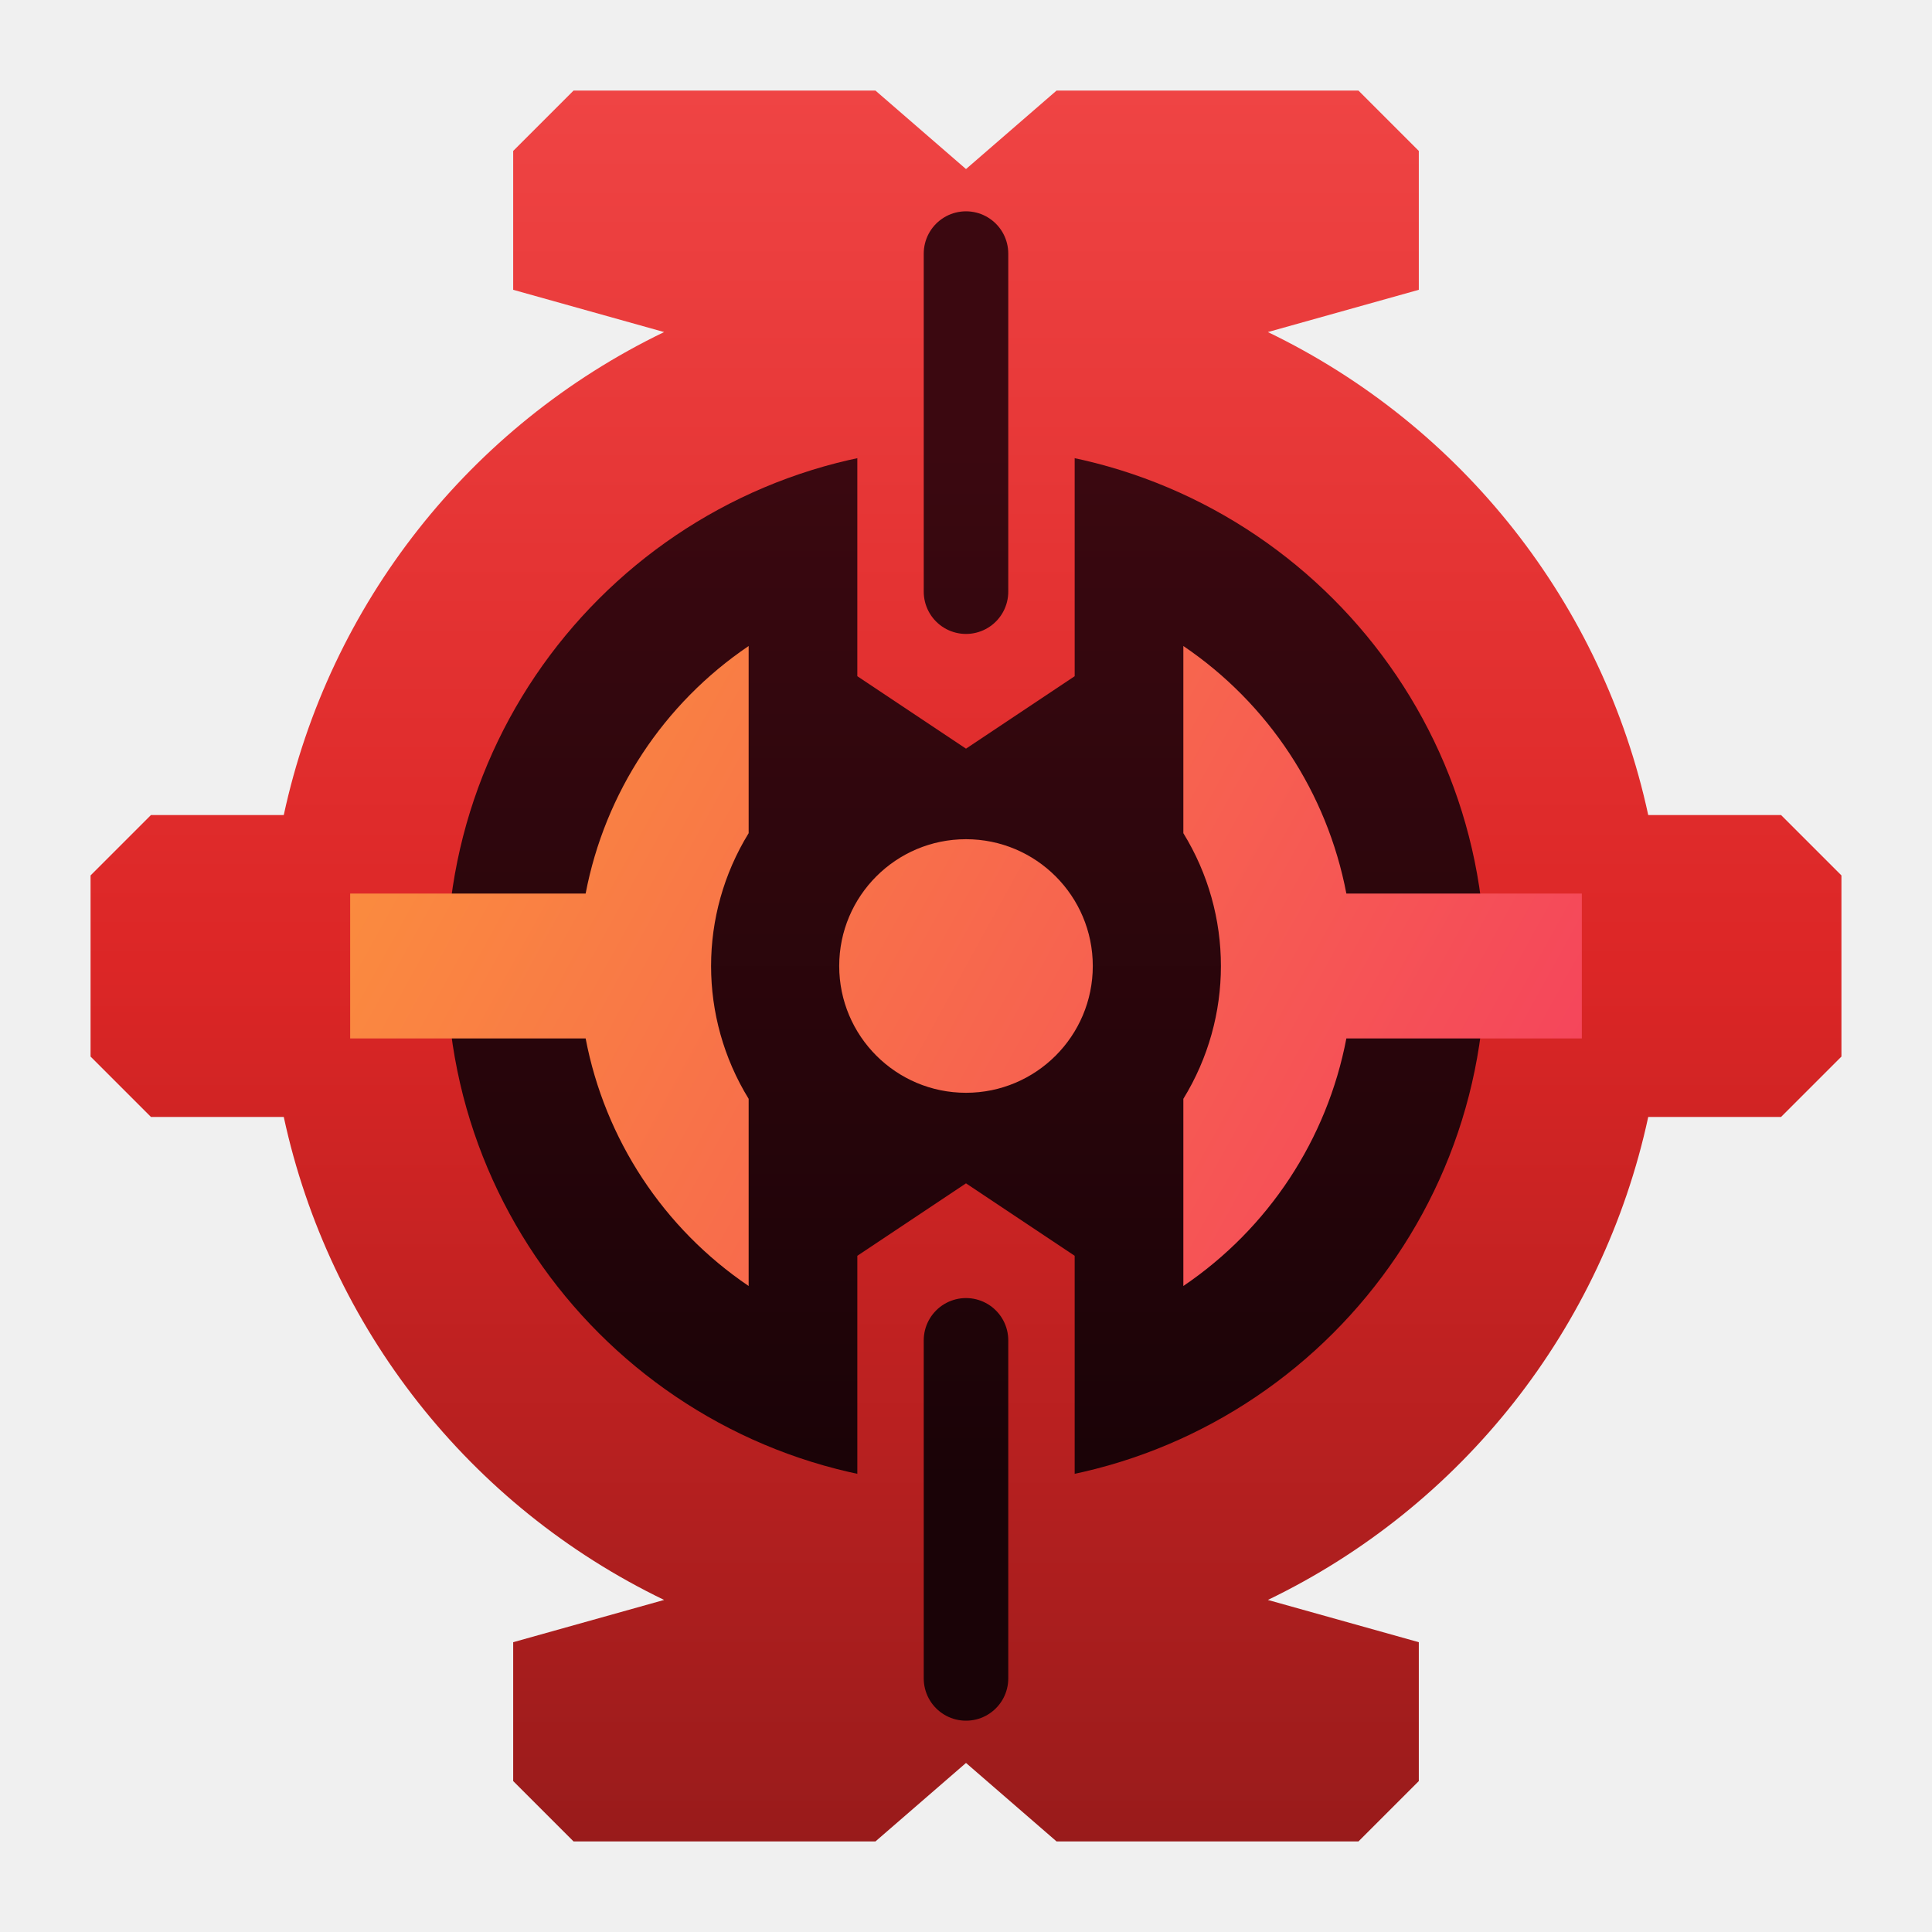
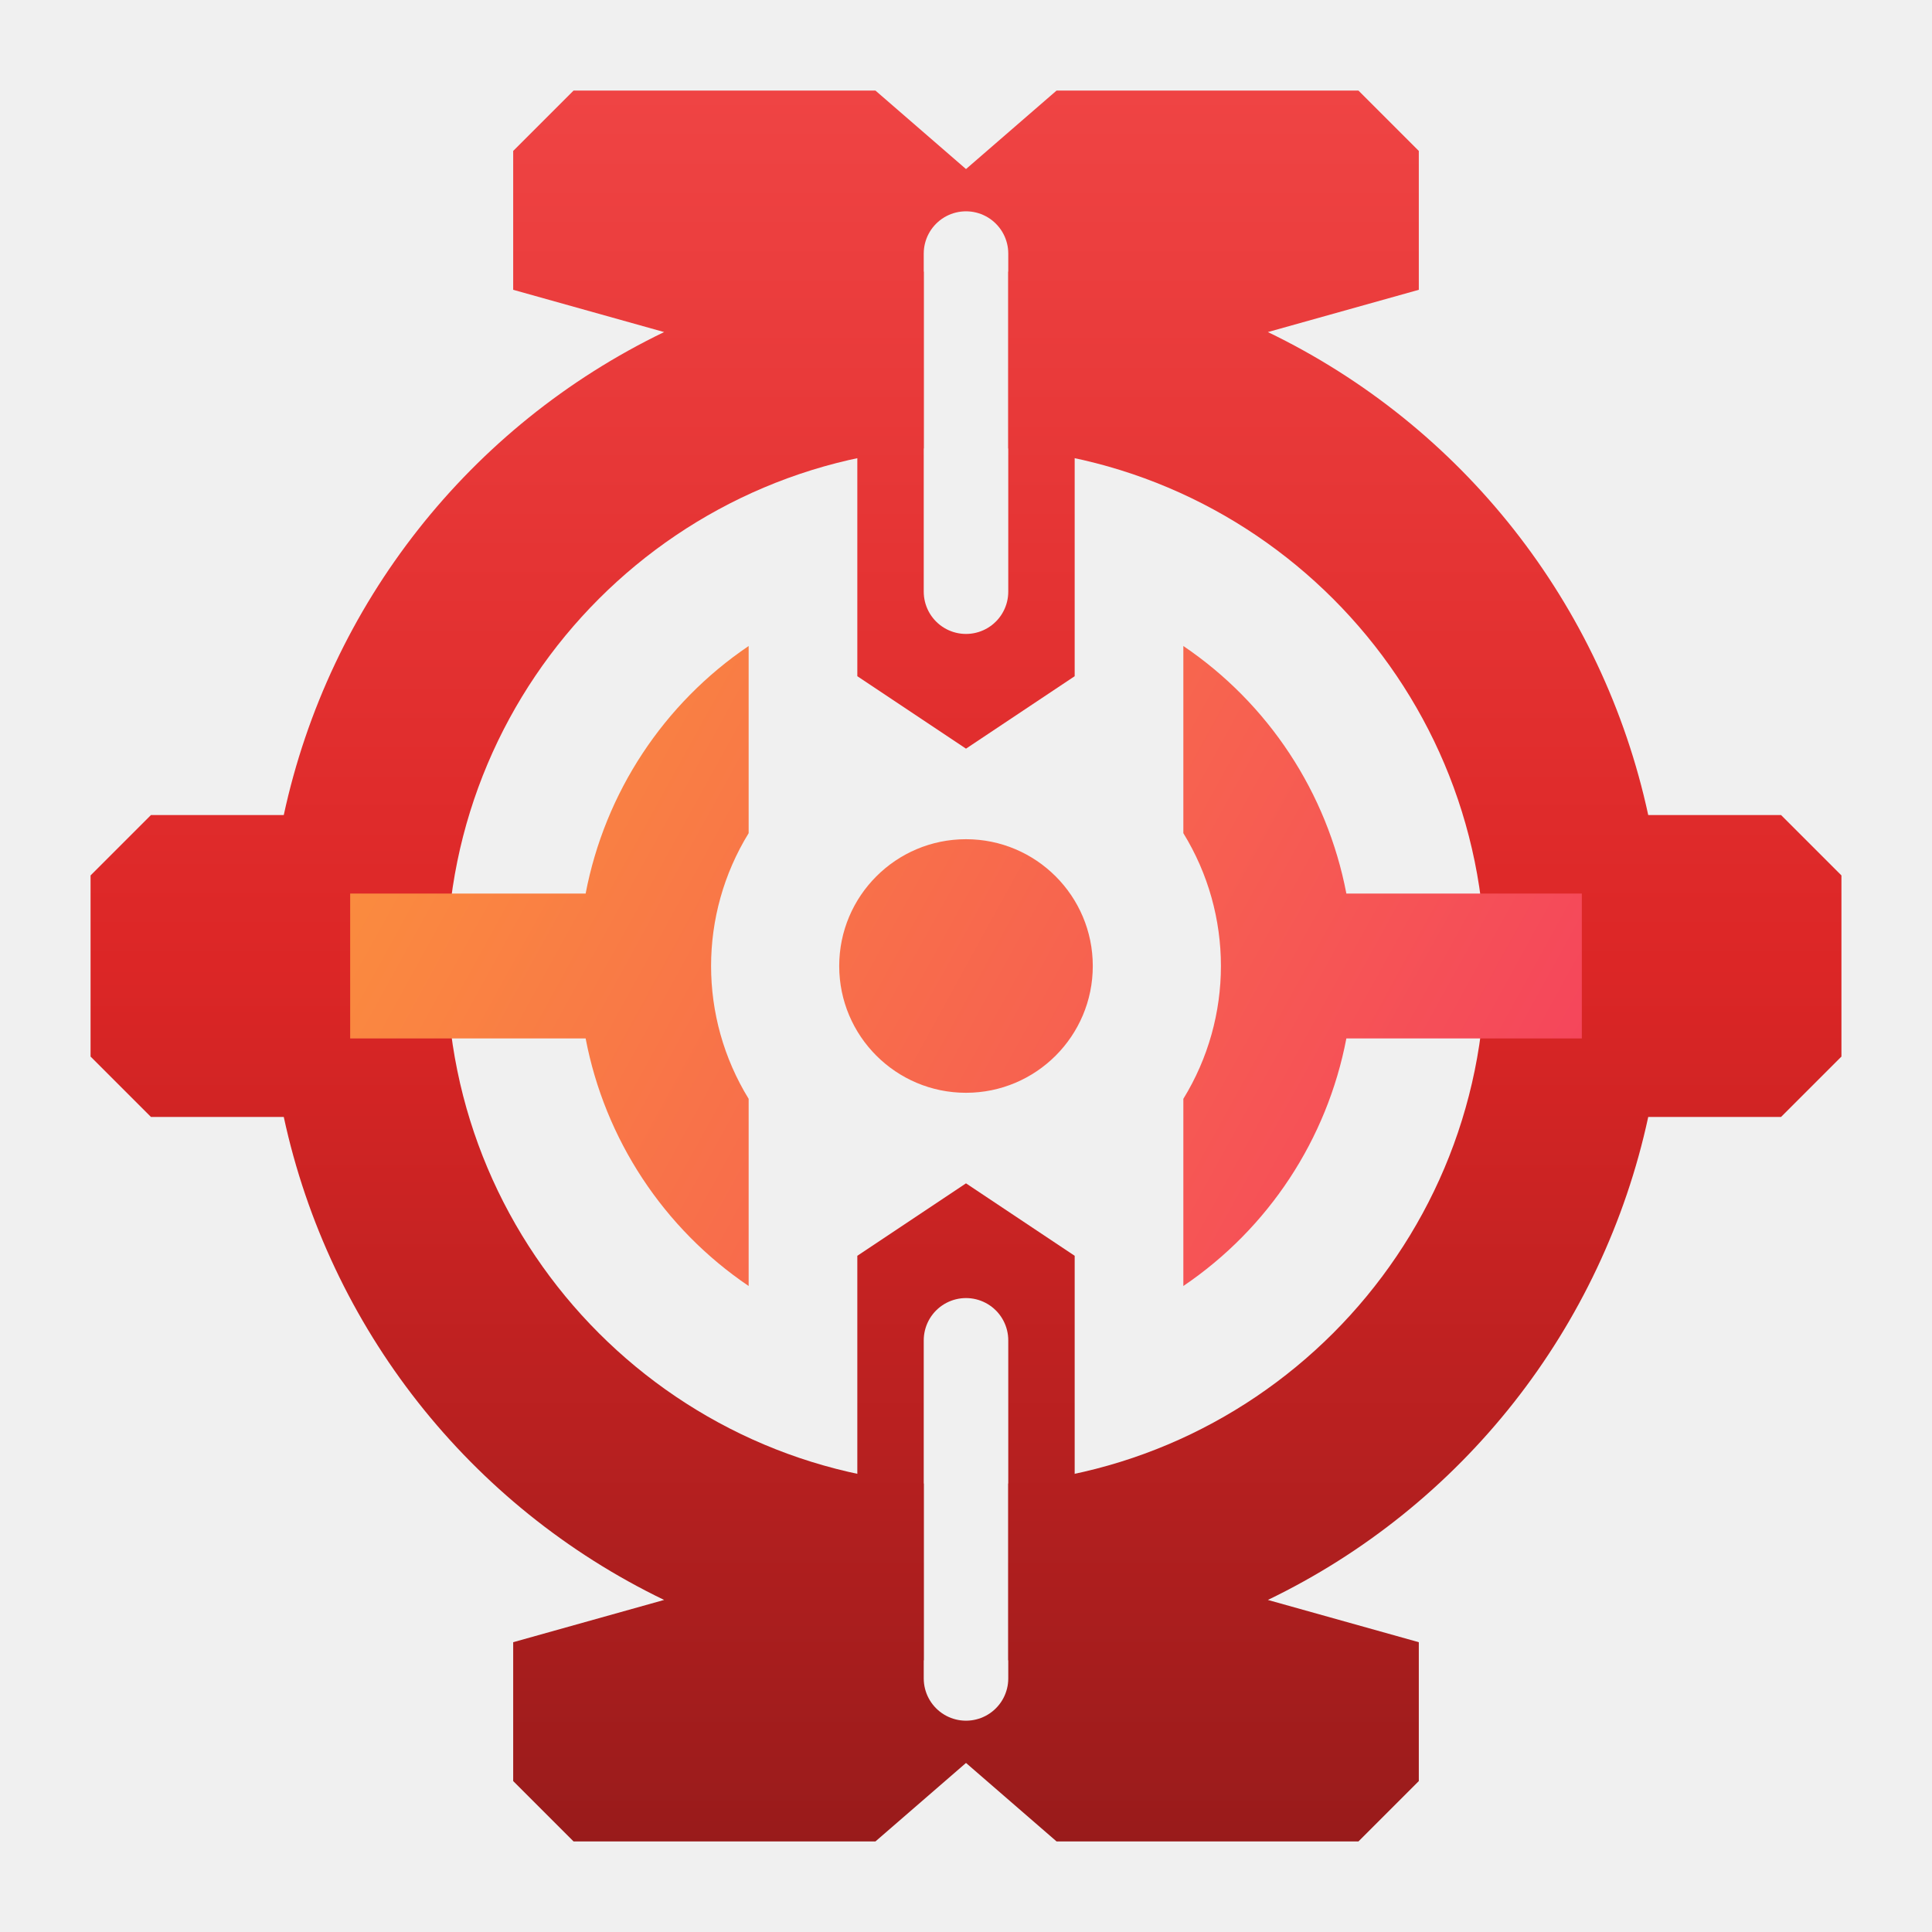
<svg xmlns="http://www.w3.org/2000/svg" viewBox="0 0 32 32" width="32" height="32">
  <defs>
    <linearGradient id="iconBody" x1="16" y1="1.5" x2="16" y2="30.5" gradientUnits="userSpaceOnUse">
      <stop offset="0%" stop-color="#EF4444" />
      <stop offset="50%" stop-color="#DC2626" />
      <stop offset="100%" stop-color="#991B1B" />
    </linearGradient>
-     <linearGradient id="iconVoid" x1="16" y1="7.4" x2="16" y2="24.6" gradientUnits="userSpaceOnUse">
-       <stop offset="0%" stop-color="#3B0810" />
-       <stop offset="100%" stop-color="#1A0307" />
-     </linearGradient>
+     <mask id="iconCutout" maskUnits="userSpaceOnUse" x="0" y="0" width="32" height="32">
+       <rect width="32" height="32" fill="#fff" />
+       <path d="M 16 7.4 A 8.6 8.6 0 1 1 16 24.6 A 8.6 8.6 0 1 1 16 7.4 Z" fill="#000" />
+       <path d="M 16 4.2 L 16 9.8 M 16 22.2 L 16 27.8" stroke="#000" stroke-width="1.4" stroke-linecap="round" />
+     </mask>
+     <mask id="iconSlots" maskUnits="userSpaceOnUse" x="0" y="0" width="32" height="32">
+       <rect width="32" height="32" fill="#fff" />
+       <path d="M 16 4.2 L 16 9.8 M 16 22.2 L 16 27.8" stroke="#000" stroke-width="1.4" stroke-linecap="round" />
+     </mask>
    <linearGradient id="iconAccent" x1="6" y1="10.5" x2="26" y2="21.5" gradientUnits="userSpaceOnUse">
      <stop offset="0%" stop-color="#FB923C" />
      <stop offset="100%" stop-color="#F43F5E" />
    </linearGradient>
  </defs>
-   <path d="M 9.5 1.5 L 14.5 1.5 L 16 2.8 L 17.5 1.5 L 22.5 1.5 L 23.5 2.5 L 23.5 4.8 L 21 5.5 A 11.6 11.6 0 0 1 27.3 13.5 L 29.5 13.5 L 30.5 14.5 L 30.5 17.5 L 29.5 18.5 L 27.3 18.5 A 11.6 11.6 0 0 1 21 26.5 L 23.5 27.2 L 23.5 29.5 L 22.5 30.5 L 17.5 30.5 L 16 29.2 L 14.5 30.5 L 9.5 30.5 L 8.5 29.5 L 8.5 27.2 L 11 26.5 A 11.6 11.6 0 0 1 4.7 18.5 L 2.5 18.5 L 1.5 17.5 L 1.5 14.5 L 2.5 13.5 L 4.7 13.5 A 11.6 11.6 0 0 1 11 5.5 L 8.5 4.8 L 8.5 2.5 Z" fill="url(#iconBody)" />
-   <path d="M 16 7.4 A 8.6 8.6 0 1 1 16 24.6 A 8.6 8.6 0 1 1 16 7.4 Z" fill="url(#iconVoid)" />
+   <path d="M 9.5 1.5 L 14.5 1.5 L 16 2.8 L 17.5 1.5 L 22.5 1.5 L 23.5 2.5 L 23.5 4.8 L 21 5.5 A 11.6 11.6 0 0 1 27.3 13.5 L 29.5 13.5 L 30.5 14.5 L 30.5 17.5 L 29.5 18.5 L 27.3 18.5 A 11.6 11.6 0 0 1 21 26.5 L 23.5 27.2 L 23.5 29.5 L 22.5 30.5 L 17.5 30.5 L 16 29.2 L 14.5 30.5 L 9.5 30.5 L 8.5 29.5 L 8.5 27.2 L 11 26.5 A 11.6 11.6 0 0 1 4.7 18.5 L 2.5 18.5 L 1.5 17.5 L 1.5 14.5 L 2.5 13.5 L 4.7 13.5 A 11.6 11.6 0 0 1 11 5.5 L 8.5 4.8 L 8.5 2.5 Z" fill="url(#iconBody)" mask="url(#iconCutout)" />
  <g fill="url(#iconAccent)">
    <path d="M 12.4 10.7 A 6.4 6.4 0 0 0 9.7 14.8 L 5.8 14.8 L 5.8 17.2 L 9.7 17.2 A 6.4 6.4 0 0 0 12.4 21.3 L 12.4 18.2 A 4.2 4.2 0 0 1 12.4 13.8 Z M 19.6 10.7 A 6.4 6.4 0 0 1 22.3 14.8 L 26.2 14.8 L 26.2 17.2 L 22.3 17.2 A 6.4 6.4 0 0 1 19.6 21.3 L 19.6 18.2 A 4.2 4.2 0 0 0 19.6 13.8 Z M 16 13.9 A 2.1 2.1 0 1 1 16 18.1 A 2.1 2.1 0 1 1 16 13.9 Z" />
  </g>
-   <path d="M 14.2 4.5 L 17.8 4.5 L 17.8 11.2 L 16 12.4 L 14.2 11.2 Z M 14.2 27.5 L 17.8 27.5 L 17.8 20.8 L 16 19.6 L 14.2 20.8 Z" fill="url(#iconBody)" />
-   <path d="M 16 4.2 L 16 9.8 M 16 22.2 L 16 27.8" stroke="url(#iconVoid)" stroke-width="1.4" stroke-linecap="round" />
+   <path d="M 14.2 4.5 L 17.8 4.5 L 17.8 11.2 L 16 12.4 L 14.2 11.2 Z M 14.2 27.5 L 17.8 27.5 L 17.8 20.8 L 16 19.6 L 14.2 20.8 Z" fill="url(#iconBody)" mask="url(#iconSlots)" />
</svg>
